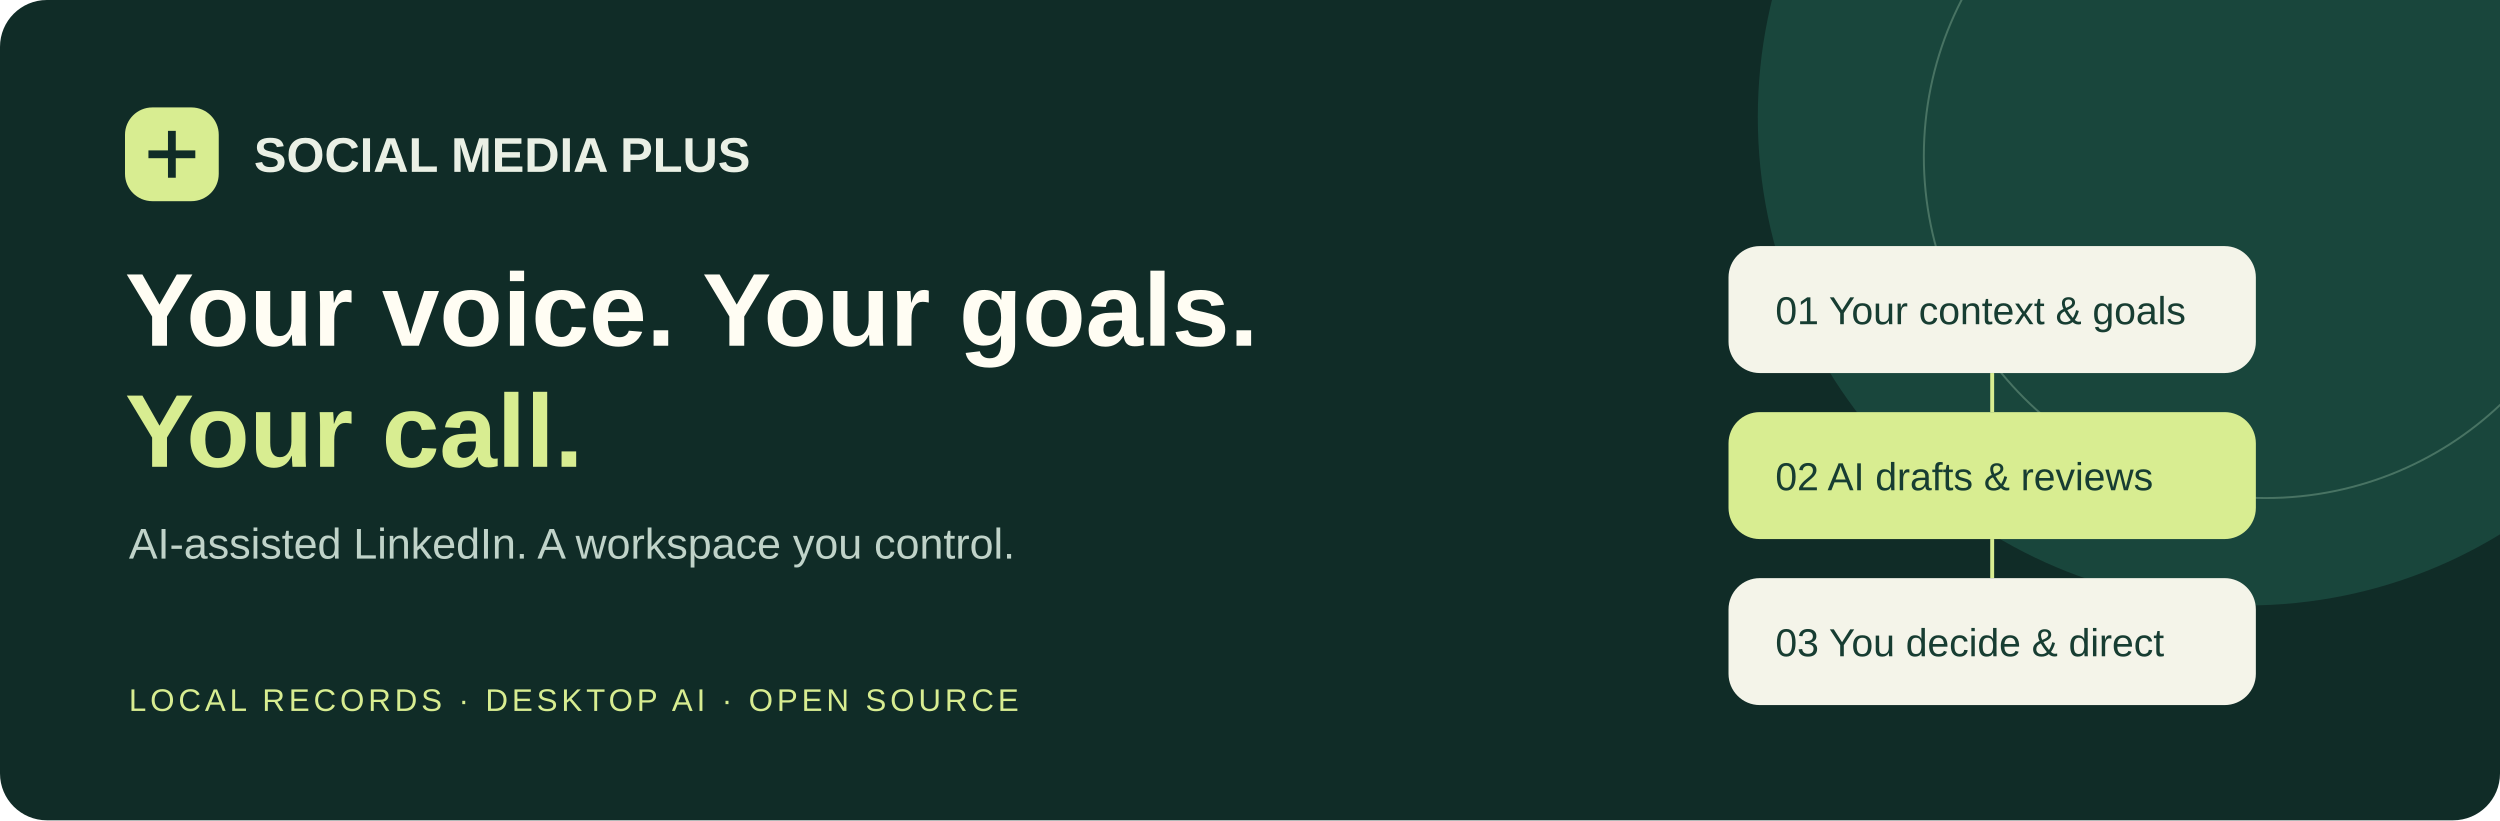
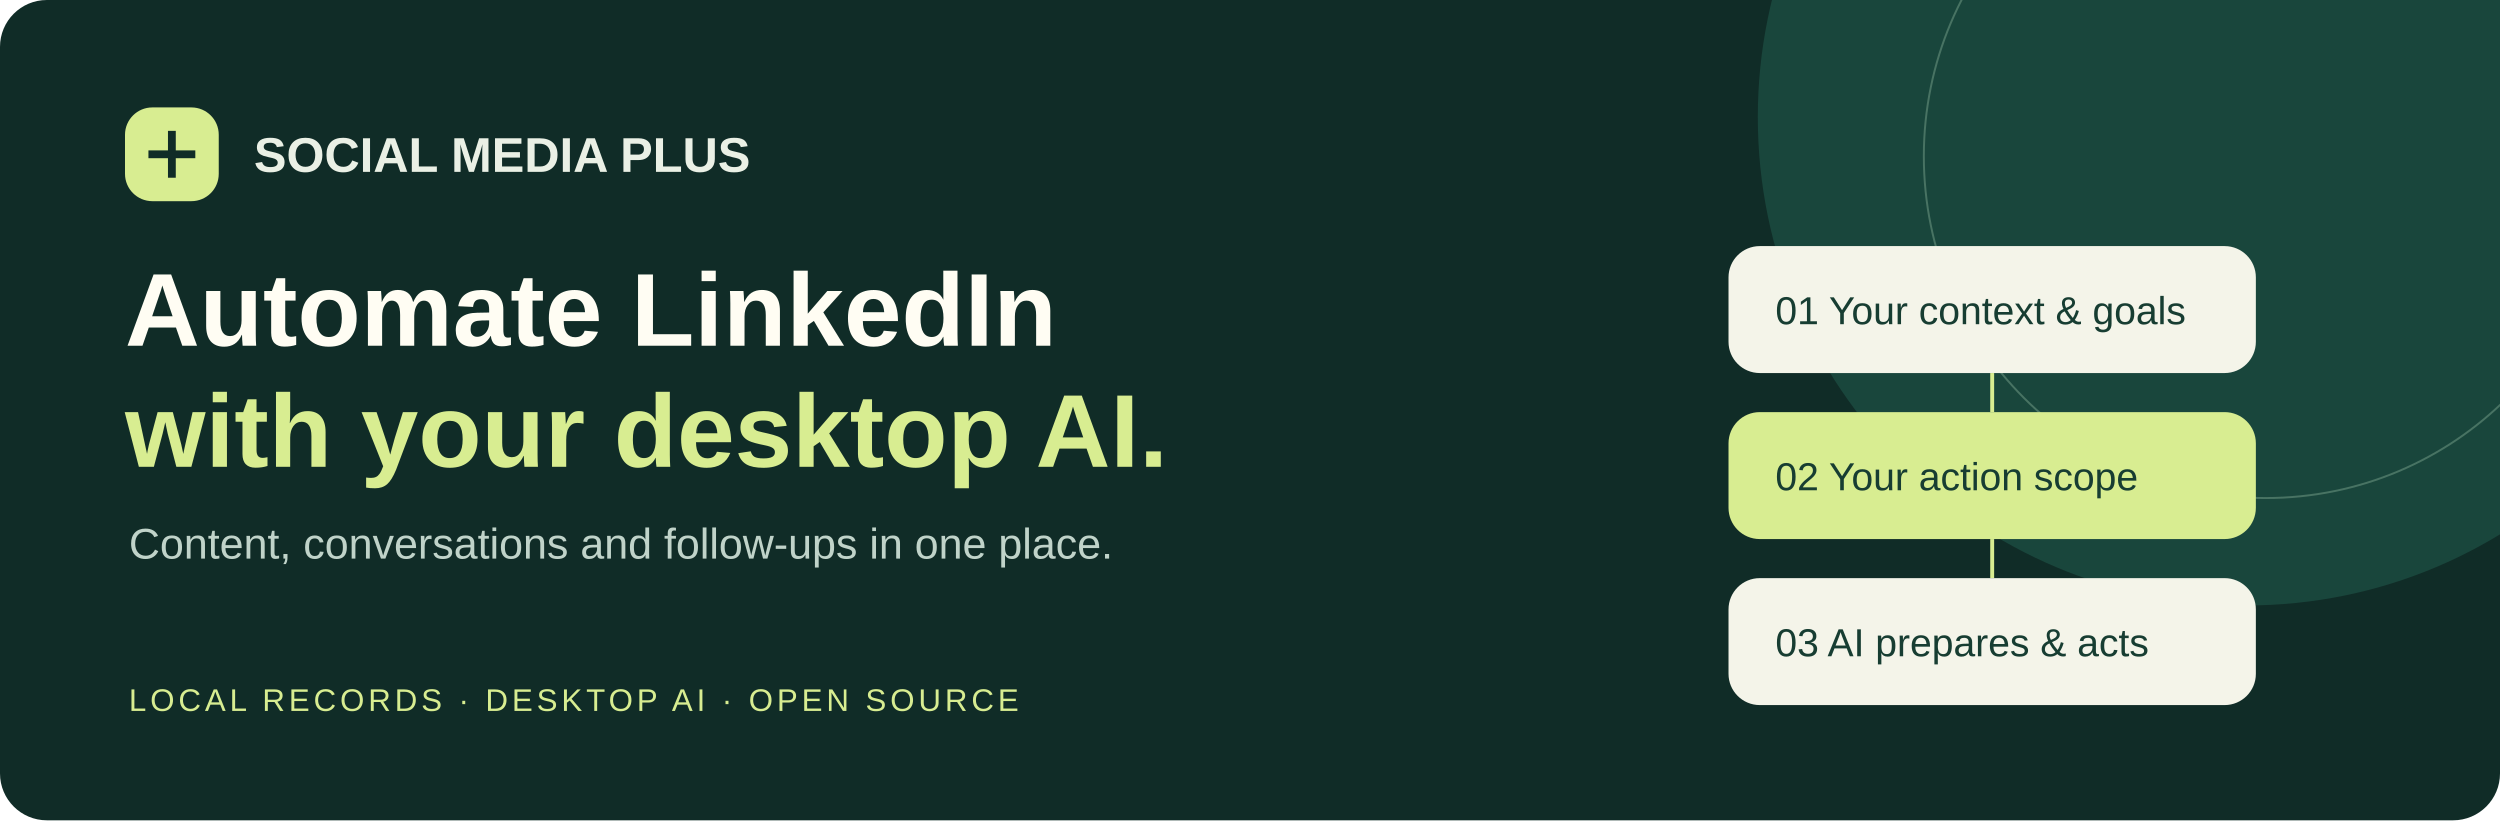
<svg xmlns="http://www.w3.org/2000/svg" width="1280" height="420" viewBox="0 0 1280 420" role="img" aria-labelledby="title desc">
  <rect width="1280" height="420" rx="24" fill="#102c27" />
  <circle cx="1150" cy="60" r="250" fill="#19463c" />
  <circle cx="1160" cy="80" r="175" fill="none" stroke="#487363" stroke-width="1" />
  <g font-family="Arial, Helvetica, sans-serif">
    <rect x="64" y="55" width="48" height="48" rx="14" fill="#d8ed91" />
    <path d="M88 67v24M76 79h24" stroke="#102c27" stroke-width="4" />
    <text x="130" y="88" fill="#eaf0e5" font-size="25" font-weight="700">SOCIAL MEDIA PLUS</text>
-     <text x="64" y="177" fill="#fffdf3" font-size="53" font-weight="700">Your voice. Your goals.</text>
-     <text x="64" y="239" fill="#d8ed91" font-size="53" font-weight="700">Your call.</text>
-     <text x="66" y="286" fill="#c0d3c9" font-size="22">AI-assisted LinkedIn. A workspace you control.</text>
+     <text x="64" y="177" fill="#fffdf3" font-size="53" font-weight="700">Automate LinkedIn</text>
+     <text x="64" y="239" fill="#d8ed91" font-size="53" font-weight="700">with your desktop AI.</text>
+     <text x="66" y="286" fill="#c0d3c9" font-size="22">Content, conversations and follow-ups in one place.</text>
    <text x="66" y="364" fill="#d8ed91" font-size="16" letter-spacing="2">LOCAL RECORDS  ·  DESKTOP AI  ·  OPEN SOURCE</text>
    <g transform="translate(885 126)">
      <rect width="270" height="65" rx="16" fill="#f4f4e9" />
      <text x="24" y="40" font-size="20" fill="#173d32">01   Your context &amp; goals</text>
      <path d="M135 65v20" stroke="#d8ed91" stroke-width="2" />
      <rect y="85" width="270" height="65" rx="16" fill="#d8ed91" />
-       <text x="24" y="125" font-size="20" fill="#173d32">02   AI drafts &amp; reviews</text>
+       <text x="24" y="125" font-size="20" fill="#173d32">02   Your action scope</text>
      <path d="M135 150v20" stroke="#d8ed91" stroke-width="2" />
      <rect y="170" width="270" height="65" rx="16" fill="#f4f4e9" />
-       <text x="24" y="210" font-size="20" fill="#173d32">03   You decide &amp; direct</text>
+       <text x="24" y="210" font-size="20" fill="#173d32">03   AI prepares &amp; acts</text>
    </g>
  </g>
</svg>
